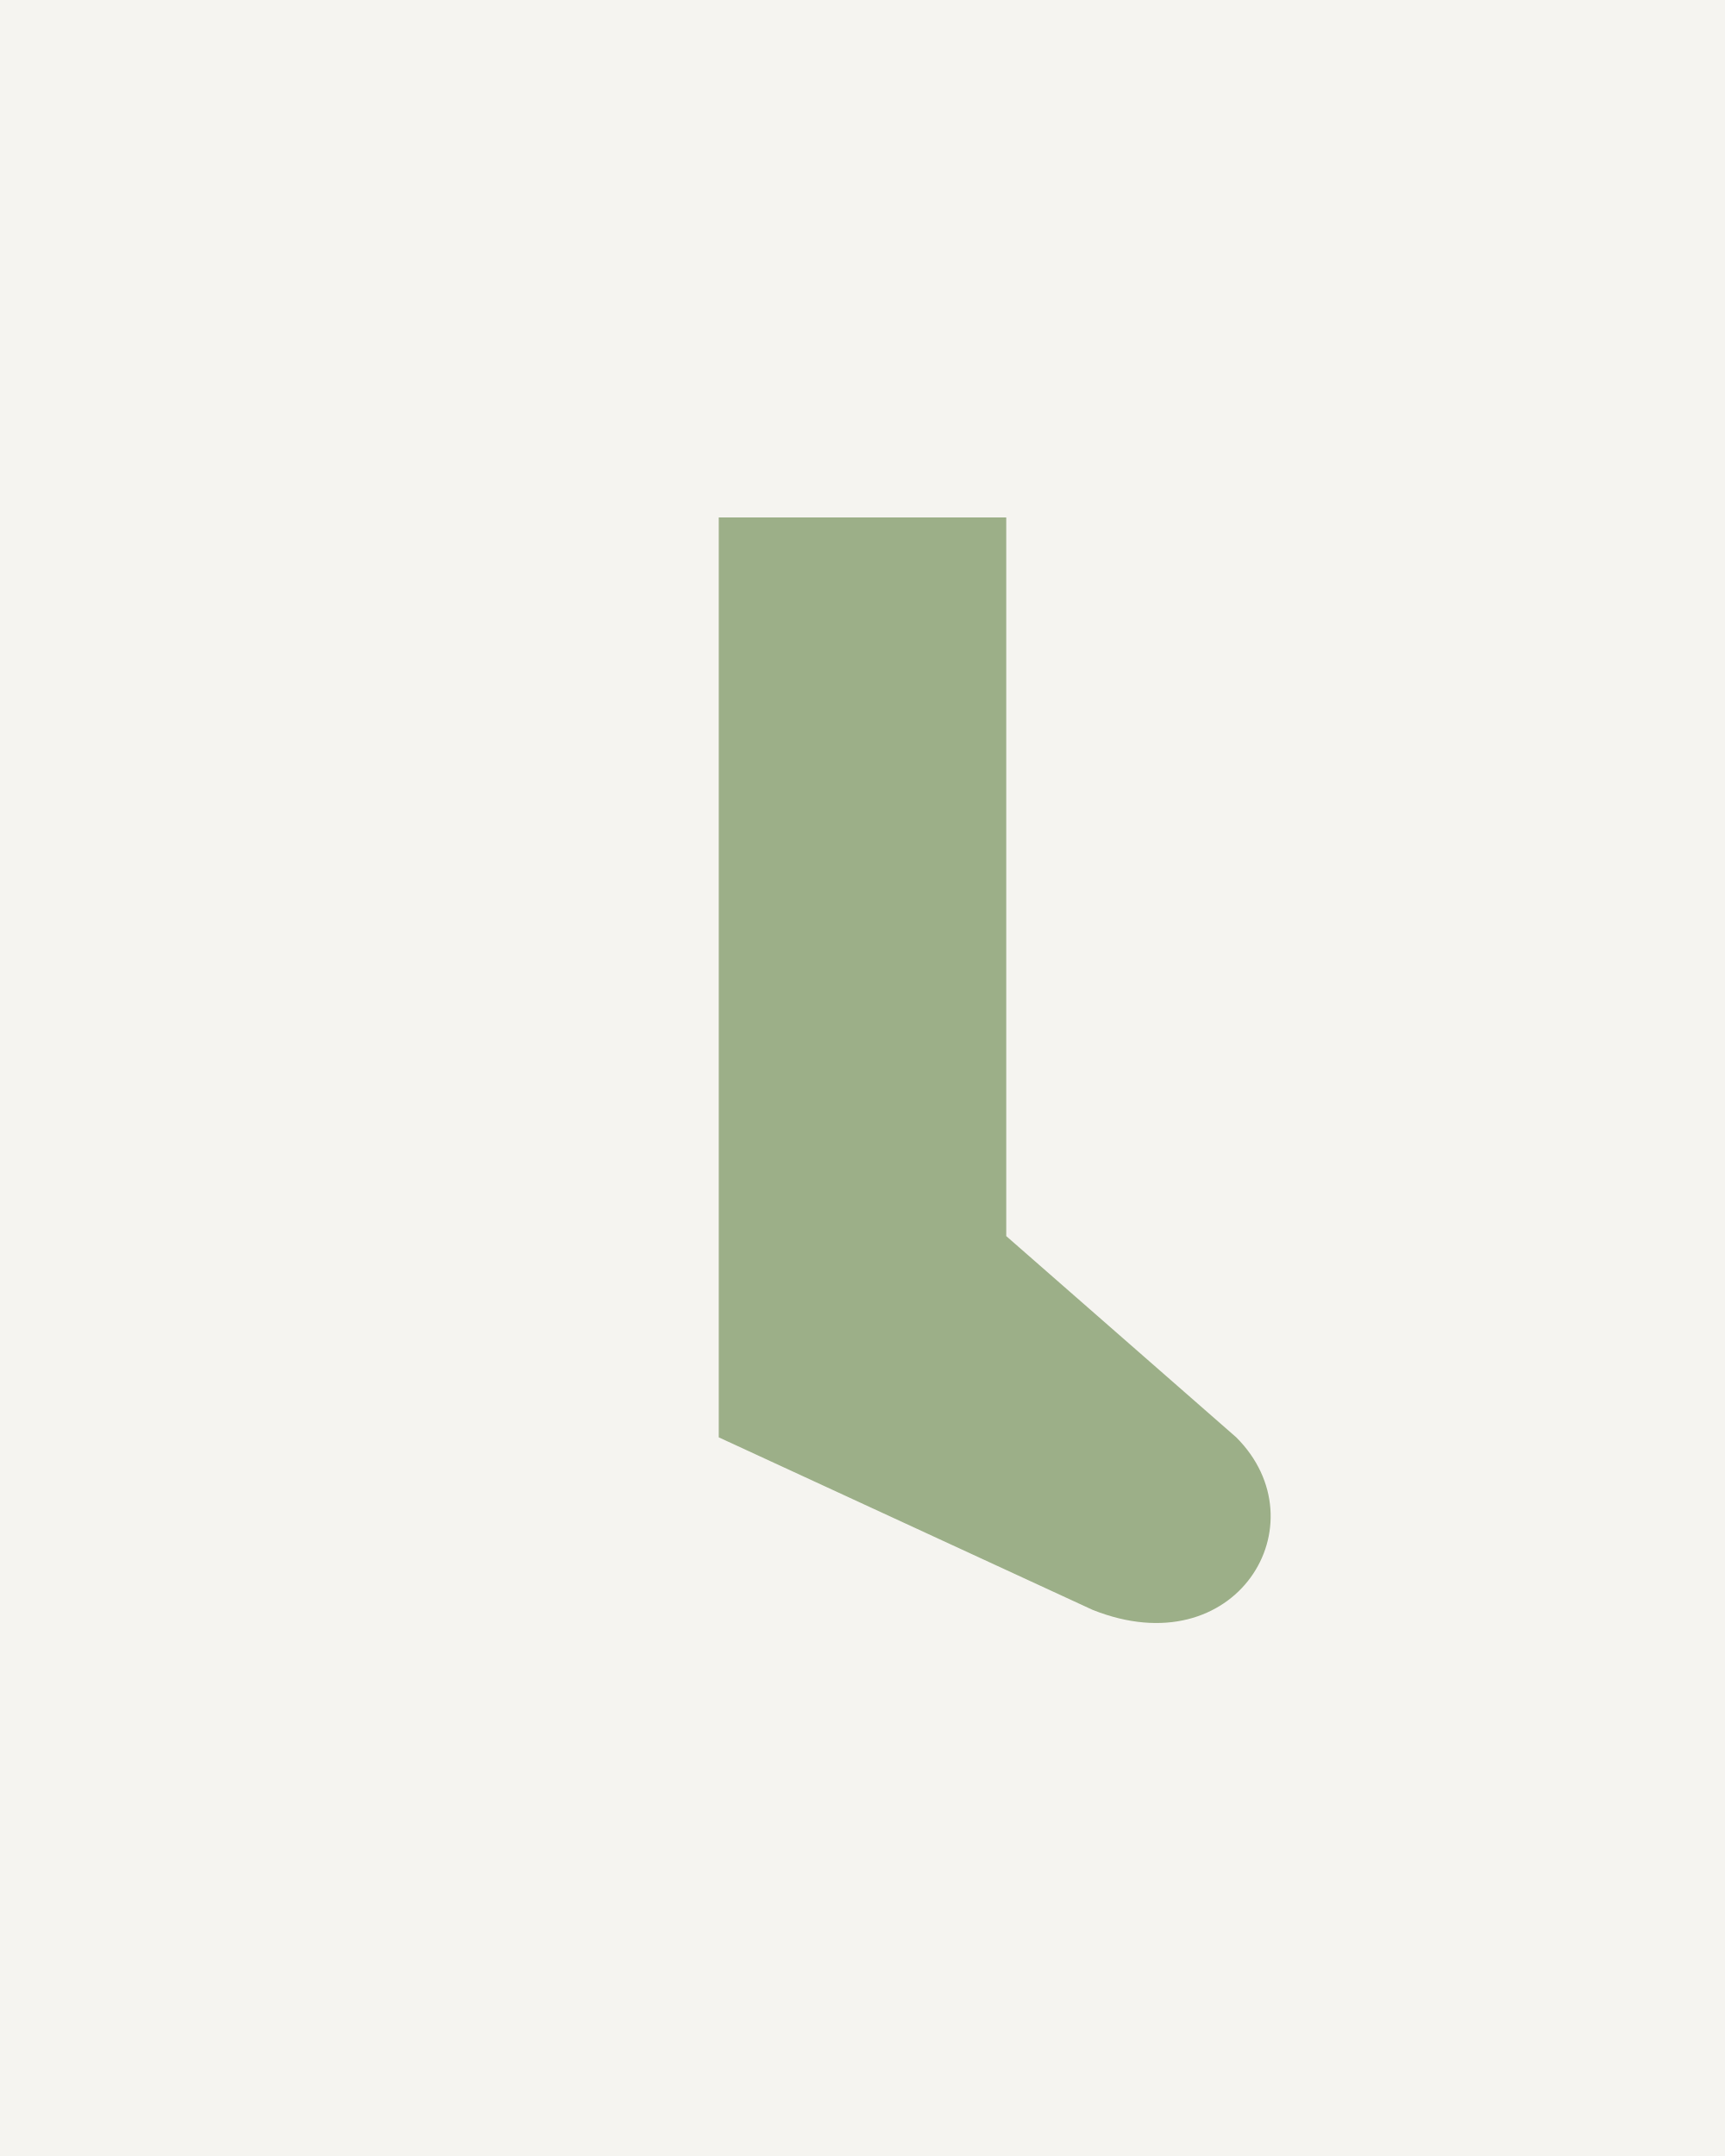
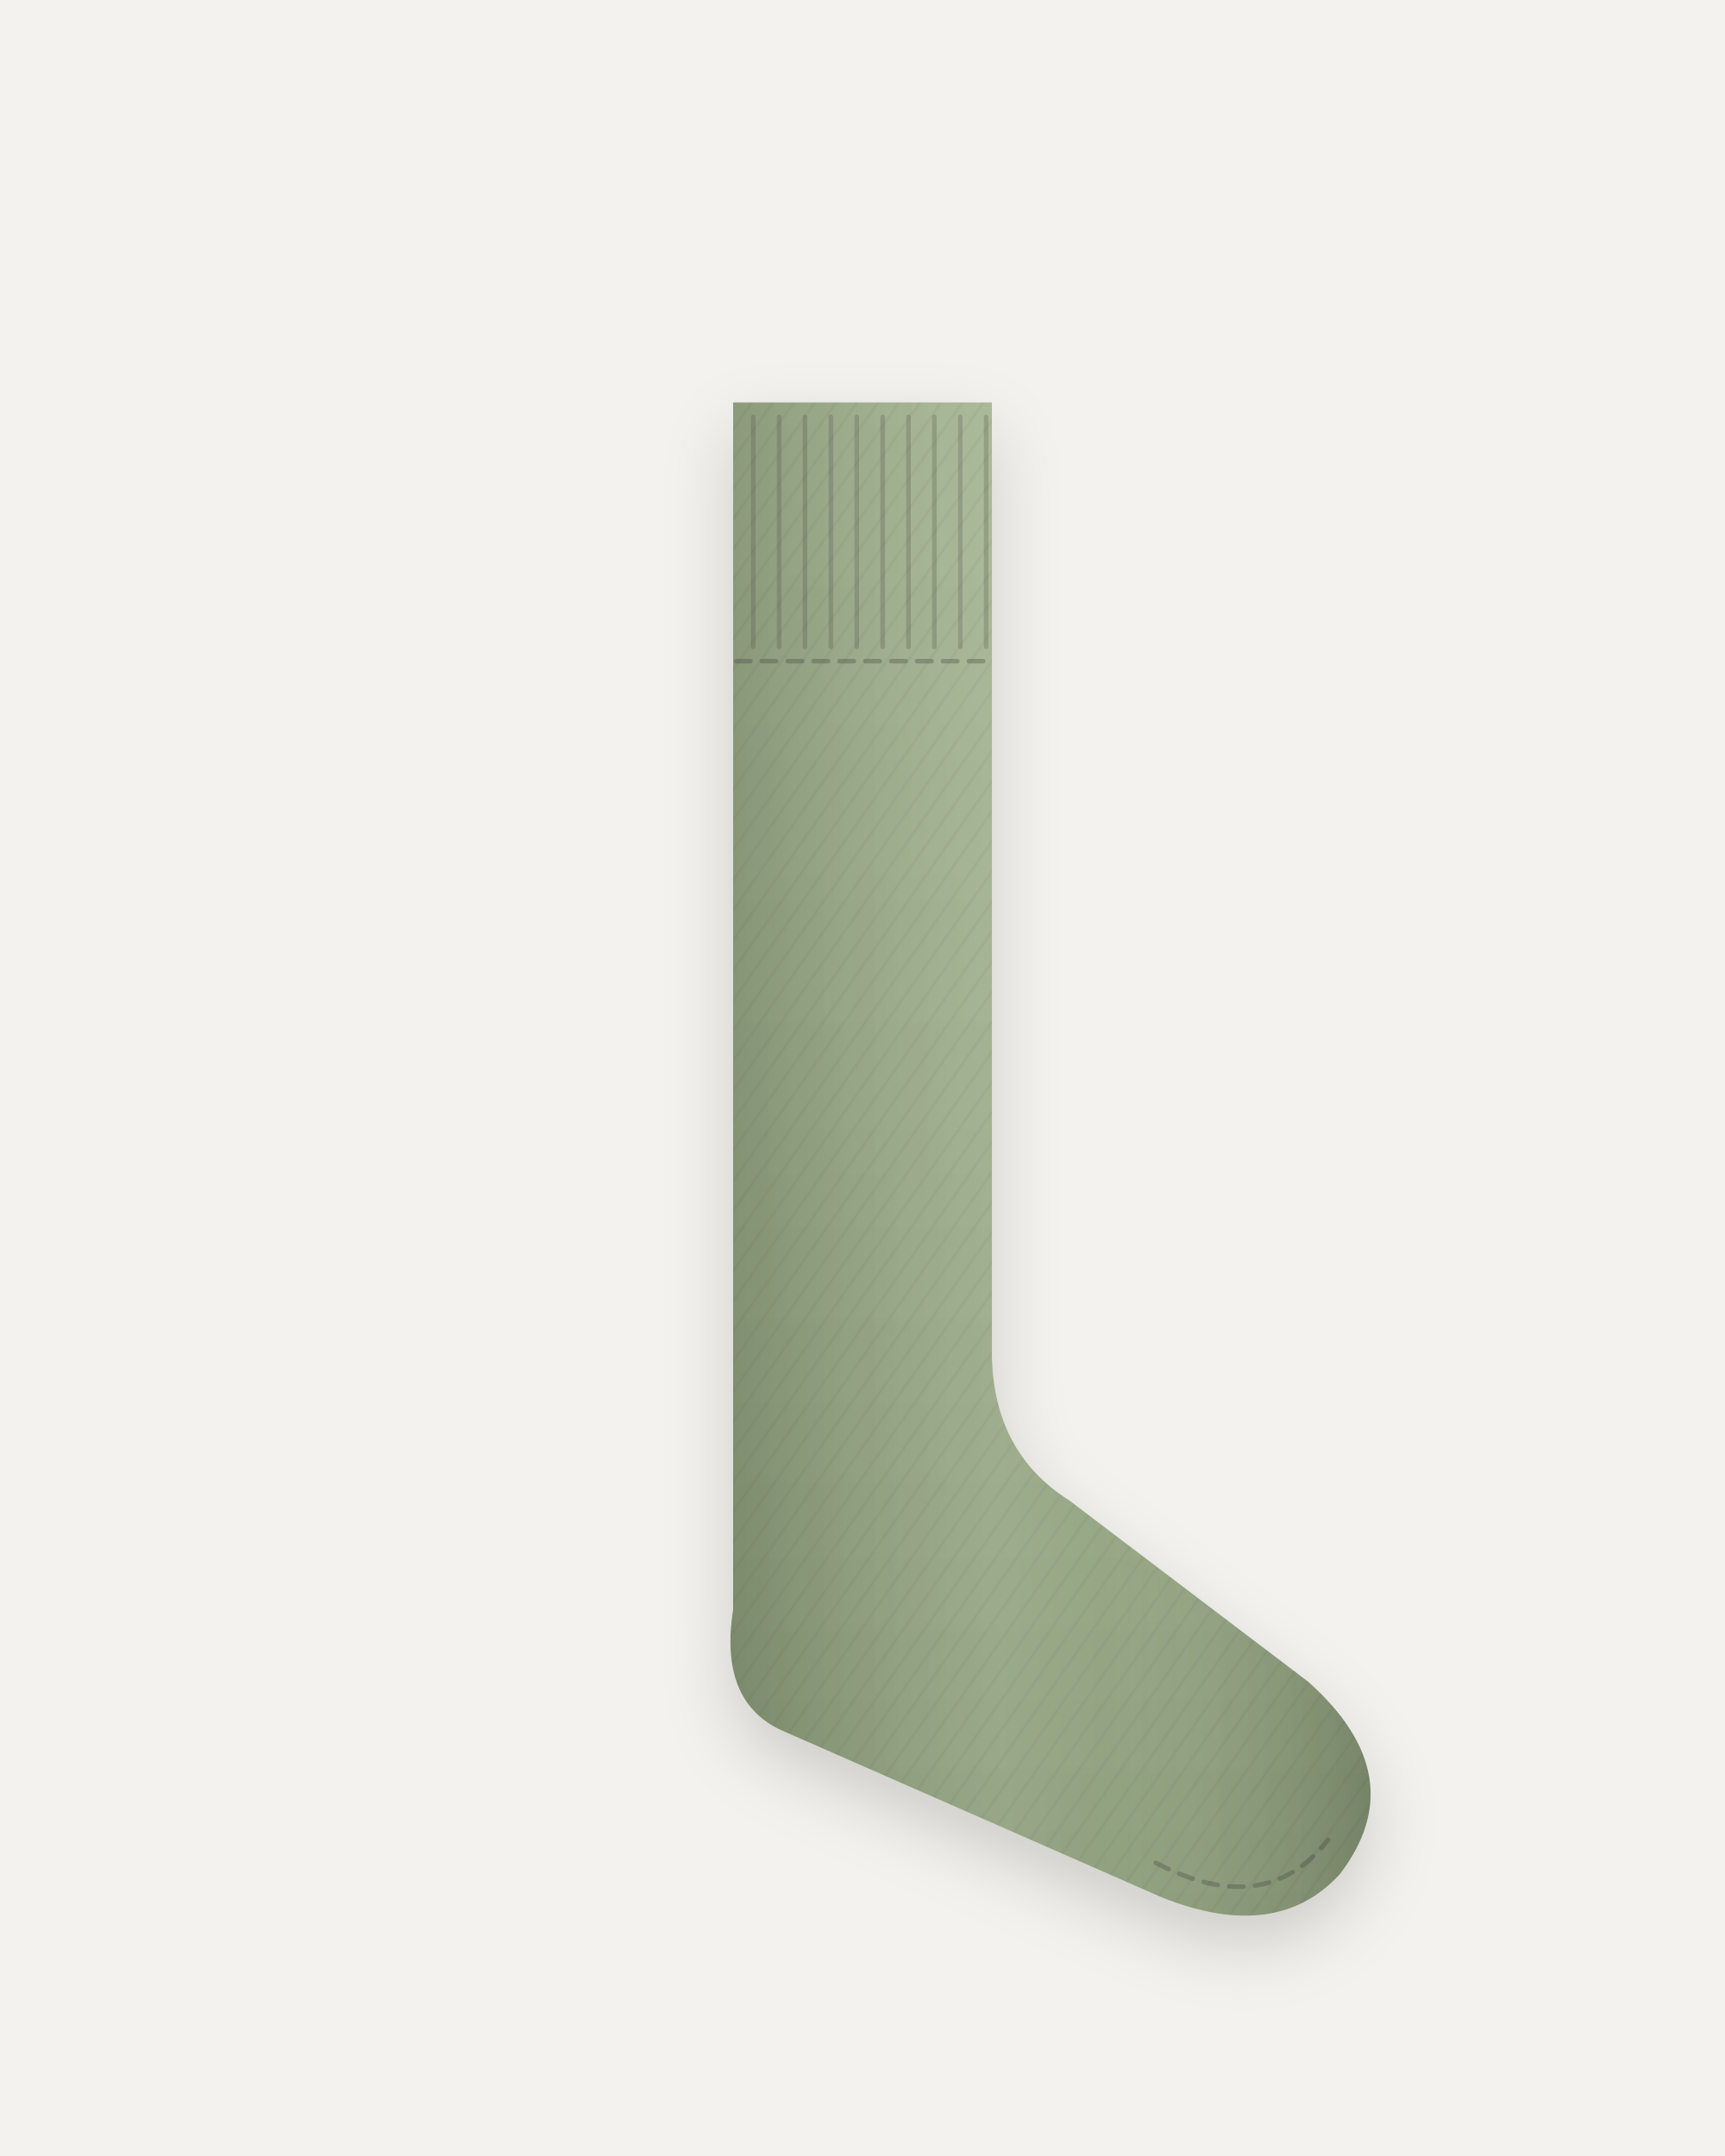
<svg xmlns="http://www.w3.org/2000/svg" width="600" height="750" viewBox="0 0 600 750">
-   <rect width="600" height="750" fill="#f5f4f0" />
-   <path d="M250 180h100v250l80 70c30 30 0 80-50 60l-130-60z" fill="#9caf88" />
+   <defs>
+     <linearGradient id="luz" x1="0" y1="0" x2="1" y2="0">
+       <stop offset="0" stop-color="#000" stop-opacity="0.16" />
+       <stop offset="0.42" stop-color="#fff" stop-opacity="0.10" />
+       <stop offset="0.58" stop-color="#fff" stop-opacity="0.04" />
+       <stop offset="1" stop-color="#000" stop-opacity="0.18" />
+     </linearGradient>
+     <linearGradient id="caida" x1="0" y1="0" x2="0" y2="1">
+       <stop offset="0" stop-color="#fff" stop-opacity="0.06" />
+       <stop offset="1" stop-color="#000" stop-opacity="0.10" />
+     </linearGradient>
+     <pattern id="tejido" width="6" height="6" patternUnits="userSpaceOnUse" patternTransform="rotate(35)">
+       <line x1="0" y1="0" x2="0" y2="6" stroke="#000" stroke-opacity="0.035" stroke-width="2" />
+     </pattern>
+     <filter id="sombra" x="-20%" y="-20%" width="140%" height="140%">
+       <feDropShadow dx="0" dy="10" stdDeviation="12" flood-color="#000" flood-opacity="0.16" />
+     </filter>
+   </defs>
+   <rect x="-100" y="-100" width="800" height="950" fill="#f3f2ee" />
+   <g filter="url(#sombra)">
+     <path d="M255 140 L345 140 L345 470 Q345 505 372 522 L455 585 Q492 618 466 652 Q444 676 404 660 L272 602 Q250 592 255 560 Z" fill="#9caf88" />
+   </g>
+   <path d="M255 140 L345 140 L345 470 Q345 505 372 522 L455 585 Q492 618 466 652 Q444 676 404 660 L272 602 Q250 592 255 560 Z" fill="url(#luz)" />
+   <path d="M255 140 L345 140 L345 470 Q345 505 372 522 L455 585 Q492 618 466 652 Q444 676 404 660 L272 602 Q250 592 255 560 Z" fill="url(#caida)" />
+   <path d="M255 140 L345 140 L345 470 Q345 505 372 522 L455 585 Q492 618 466 652 Q444 676 404 660 L272 602 Q250 592 255 560 Z" fill="url(#tejido)" />
+   <g fill="none" stroke="#3a3a3a" stroke-opacity="0.30" stroke-width="1.6" stroke-dasharray="5 4" stroke-linecap="round">
+     <path d="M262 145 L262 225" stroke-dasharray="1 0" stroke-opacity="0.2" />
+     <path d="M271 145 L271 225" stroke-dasharray="1 0" stroke-opacity="0.2" />
+     <path d="M280 145 L280 225" stroke-dasharray="1 0" stroke-opacity="0.2" />
+     <path d="M289 145 L289 225" stroke-dasharray="1 0" stroke-opacity="0.2" />
+     <path d="M298 145 L298 225" stroke-dasharray="1 0" stroke-opacity="0.2" />
+     <path d="M307 145 L307 225" stroke-dasharray="1 0" stroke-opacity="0.2" />
+     <path d="M316 145 L316 225" stroke-dasharray="1 0" stroke-opacity="0.2" />
+     <path d="M325 145 L325 225" stroke-dasharray="1 0" stroke-opacity="0.2" />
+     <path d="M334 145 L334 225" stroke-dasharray="1 0" stroke-opacity="0.2" />
+     <path d="M343 145 L343 225" stroke-dasharray="1 0" stroke-opacity="0.2" />
+     <path d="M256 230 L344 230" />
+     <path d="M402 648 Q440 668 462 640" />
+   </g>
</svg>
